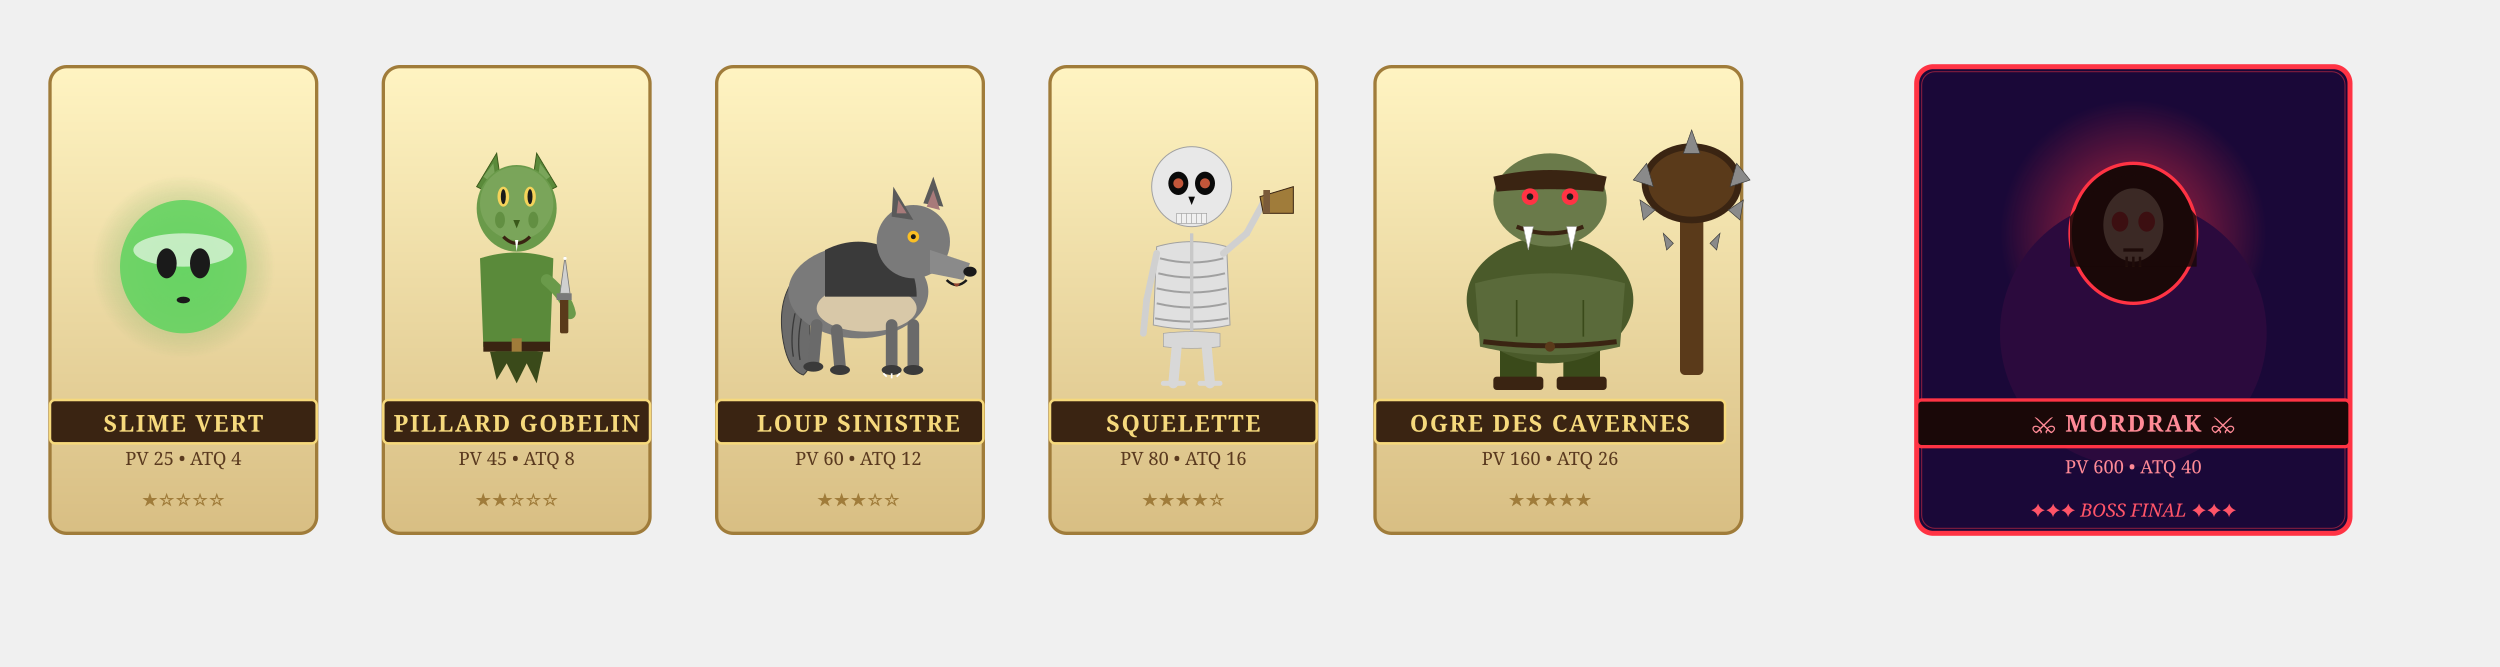
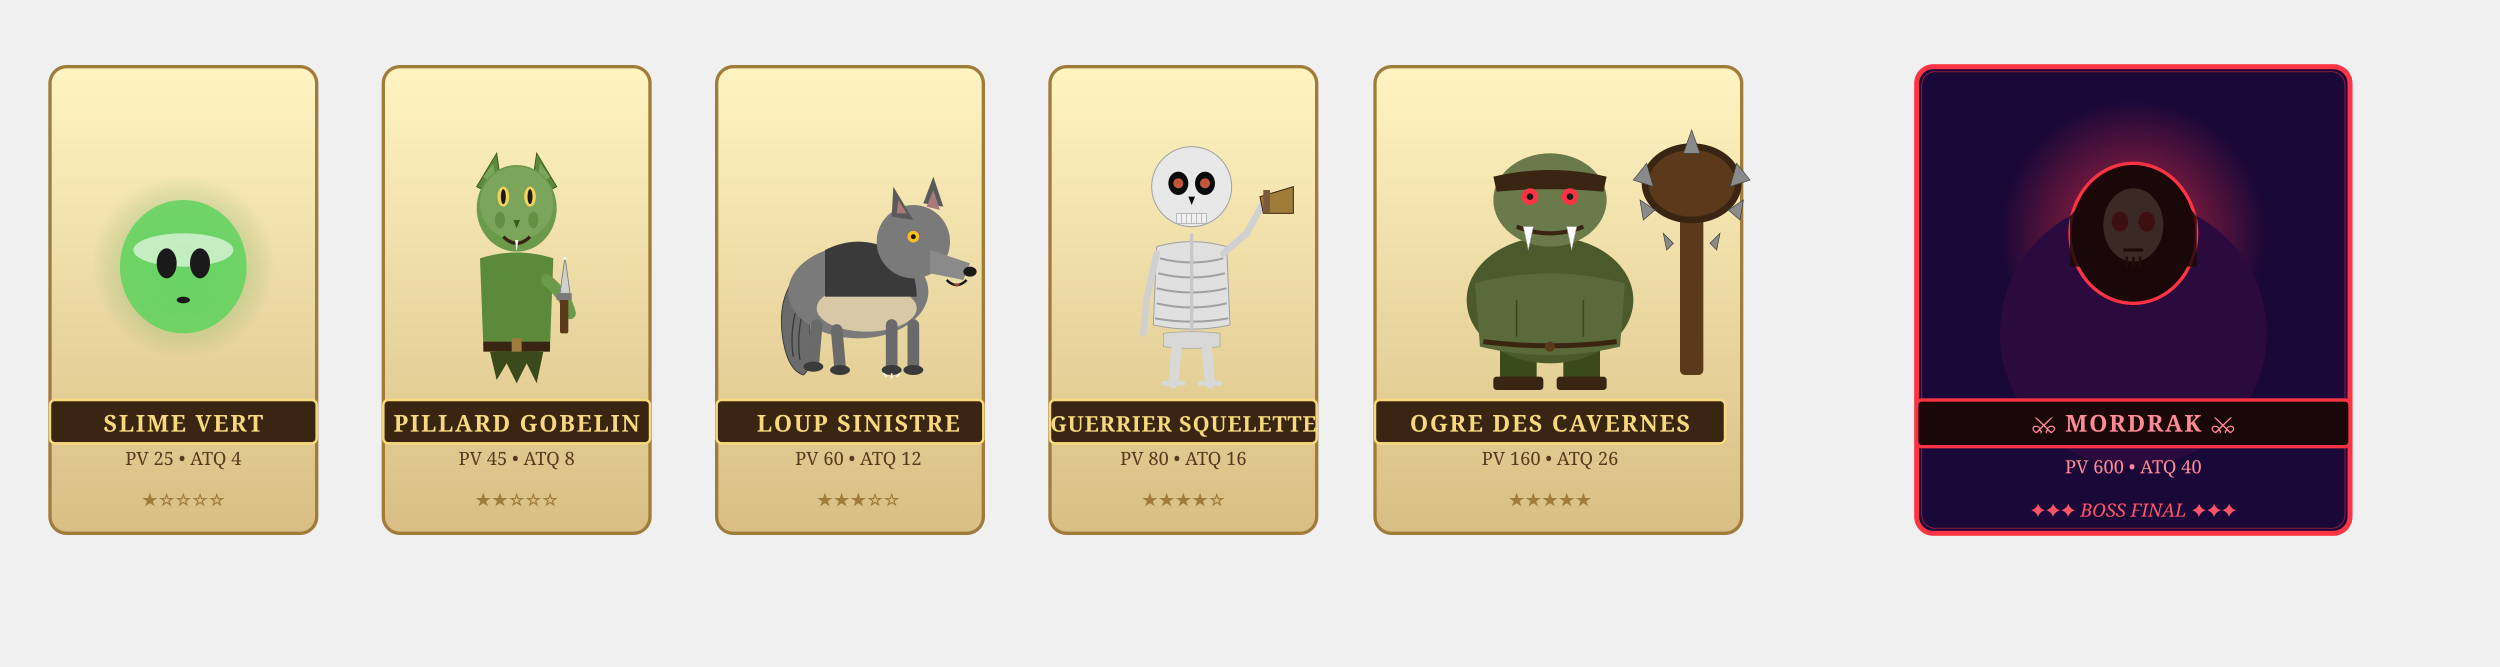
<svg xmlns="http://www.w3.org/2000/svg" viewBox="0 0 1500 400" width="100%" style="max-width:1100px">
  <defs>
    <linearGradient id="enemyCard" x1="0" y1="0" x2="0" y2="1">
      <stop offset="0%" stop-color="#fff4c2" />
      <stop offset="100%" stop-color="#d8be83" />
    </linearGradient>
    <radialGradient id="slimeGlow" cx="0.5" cy="0.5" r="0.5">
      <stop offset="0%" stop-color="#5fd35f" />
      <stop offset="100%" stop-color="#3a8a3a" stop-opacity="0" />
    </radialGradient>
    <radialGradient id="bossAuraCard" cx="0.5" cy="0.5" r="0.5">
      <stop offset="0%" stop-color="#ff3344" stop-opacity="0.7" />
      <stop offset="100%" stop-color="#ff3344" stop-opacity="0" />
    </radialGradient>
  </defs>
  <g transform="translate(80 60)">
    <rect x="-50" y="-20" width="160" height="280" rx="10" fill="url(#enemyCard)" stroke="#a07c3a" stroke-width="2">
      <animate attributeName="stroke-opacity" values="0.55;1;0.55" dur="3.6s" begin="0s" repeatCount="indefinite" />
    </rect>
    <circle r="55" cx="30" cy="100" fill="url(#slimeGlow)" opacity="0.6">
      <animate attributeName="r" values="50;60;50" dur="2s" repeatCount="indefinite" />
    </circle>
    <ellipse cx="30" cy="100" rx="38" ry="40" fill="#5fd35f" opacity="0.85" />
    <ellipse cx="30" cy="90" rx="30" ry="10" fill="#fff" opacity="0.6" />
    <ellipse cx="20" cy="98" rx="6" ry="9" fill="#1a1a1a" />
    <ellipse cx="40" cy="98" rx="6" ry="9" fill="#1a1a1a" />
    <ellipse cx="30" cy="120" rx="4" ry="2" fill="#1a1a1a" />
    <rect x="-50" y="180" width="160" height="26" fill="#3a2412" stroke="#f6d97c" stroke-width="1.5" rx="3">
      <animate attributeName="fill-opacity" values="0;1" dur="1.6s" begin="0.2s" fill="freeze" />
    </rect>
    <text x="30" y="199" text-anchor="middle" font-family="Georgia, serif" font-size="14" font-weight="bold" fill="#f6d97c" letter-spacing="1">SLIME VERT</text>
    <text x="30" y="219" text-anchor="middle" font-family="Georgia, serif" font-size="11" fill="#5a3a1f">PV 25 • ATQ 4</text>
    <text x="30" y="243" text-anchor="middle" font-family="Georgia, serif" font-size="10" font-style="italic" fill="#a07c3a">★☆☆☆☆</text>
  </g>
  <g transform="translate(280 60)">
    <rect x="-50" y="-20" width="160" height="280" rx="10" fill="url(#enemyCard)" stroke="#a07c3a" stroke-width="2">
      <animate attributeName="stroke-opacity" values="0.55;1;0.55" dur="3.6s" begin="0.3s" repeatCount="indefinite" />
    </rect>
    <polygon points="6,52 18,32 22,60" fill="#5a8a3a" stroke="#3a5a1a" stroke-width="0.6" />
    <polygon points="54,52 42,32 38,60" fill="#5a8a3a" stroke="#3a5a1a" stroke-width="0.6" />
    <polygon points="10,46 16,38 18,52" fill="#7aa55a" />
    <polygon points="50,46 44,38 42,52" fill="#7aa55a" />
    <ellipse cx="30" cy="65" rx="24" ry="26" fill="#6a9a4a" />
    <ellipse cx="30" cy="62" rx="22" ry="22" fill="#7aa55a" />
    <ellipse cx="20" cy="72" rx="3" ry="5" fill="#4a7a2a" opacity="0.5" />
    <ellipse cx="40" cy="72" rx="3" ry="5" fill="#4a7a2a" opacity="0.5" />
    <ellipse cx="22" cy="58" rx="3.5" ry="6" fill="#f4d35a" />
    <ellipse cx="22" cy="58" rx="1.5" ry="4.5" fill="#1a1a1a" />
    <ellipse cx="38" cy="58" rx="3.5" ry="6" fill="#f4d35a" />
    <ellipse cx="38" cy="58" rx="1.5" ry="4.5" fill="#1a1a1a" />
    <polygon points="28,72 32,72 30,77" fill="#3a5a1a" />
    <path d="M22,82 Q30,90 38,82" fill="none" stroke="#3a2412" stroke-width="2" />
    <polygon points="29,84 31,84 30,91" fill="#fff" />
    <path d="M8,95 Q30,88 52,95 L50,148 Q30,158 10,148 Z" fill="#5a8a3a" />
    <rect x="10" y="145" width="40" height="6" fill="#3a2412" />
    <rect x="27" y="143" width="6" height="10" fill="#a07c3a" />
    <path d="M14,151 L18,168 L24,158 L30,170 L36,158 L42,170 L46,151 Z" fill="#3a4a1a" />
    <path d="M48,108 Q60,118 62,128" fill="none" stroke="#6a9a4a" stroke-width="7" stroke-linecap="round" />
    <rect x="56" y="118" width="5" height="22" fill="#5a3a1a" rx="1" />
    <rect x="54" y="116" width="9" height="4" fill="#7a7a7a" />
    <polygon points="56,116 62,116 59,94" fill="#d0d0d0" stroke="#7a7a7a" stroke-width="0.5" />
    <circle cx="59" cy="95" r="1" fill="#fff" />
    <rect x="-50" y="180" width="160" height="26" fill="#3a2412" stroke="#f6d97c" stroke-width="1.5" rx="3">
      <animate attributeName="fill-opacity" values="0;1" dur="1.6s" begin="0.4s" fill="freeze" />
    </rect>
    <text x="30" y="199" text-anchor="middle" font-family="Georgia, serif" font-size="14" font-weight="bold" fill="#f6d97c" letter-spacing="1">PILLARD GOBELIN</text>
    <text x="30" y="219" text-anchor="middle" font-family="Georgia, serif" font-size="11" fill="#5a3a1f">PV 45 • ATQ 8</text>
    <text x="30" y="243" text-anchor="middle" font-family="Georgia, serif" font-size="10" font-style="italic" fill="#a07c3a">★★☆☆☆</text>
  </g>
  <g transform="translate(480 60)">
    <rect x="-50" y="-20" width="160" height="280" rx="10" fill="url(#enemyCard)" stroke="#a07c3a" stroke-width="2">
      <animate attributeName="stroke-opacity" values="0.55;1;0.55" dur="3.6s" begin="0.6s" repeatCount="indefinite" />
    </rect>
    <path d="M-4,108 Q-14,122 -10,145 Q-7,162 2,165 Q10,158 6,140 Q6,124 4,112 Z" fill="#6b6b6b" stroke="#3a3a3a" stroke-width="0.6" />
    <path d="M-3,128 Q-6,142 -4,154" fill="none" stroke="#3a3a3a" stroke-width="0.8" />
    <path d="M1,130 Q-2,144 0,156" fill="none" stroke="#3a3a3a" stroke-width="0.8" />
    <ellipse cx="35" cy="115" rx="42" ry="28" fill="#7a7a7a" />
    <ellipse cx="40" cy="125" rx="30" ry="14" fill="#d8c8a8" />
    <path d="M15,90 Q35,80 55,90 Q70,98 70,118 L15,118 Z" fill="#3a3a3a" />
    <ellipse cx="68" cy="85" rx="22" ry="22" fill="#7a7a7a" />
    <polygon points="78,90 102,98 98,108 78,104" fill="#8a8a8a" />
    <ellipse cx="102" cy="103" rx="4" ry="3" fill="#1a1a1a" />
    <path d="M88,108 Q94,114 100,108" fill="none" stroke="#1a1a1a" stroke-width="1.5" />
    <path d="M92,110 Q94,114 96,110" fill="#c2563a" opacity="0.7" />
    <polygon points="55,70 56,52 68,72" fill="#5a5a5a" />
    <polygon points="58,68 59,60 64,68" fill="#a87a7a" />
    <polygon points="74,62 80,46 86,64" fill="#5a5a5a" />
    <polygon points="76,64 80,54 84,66" fill="#a87a7a" />
    <circle cx="68" cy="82" r="3.5" fill="#fbbf24">
      <animate attributeName="opacity" values="0.6;1;0.6" dur="1.6s" repeatCount="indefinite" />
    </circle>
    <circle cx="68" cy="82" r="1.5" fill="#1a1a1a" />
    <line x1="55" y1="135" x2="55" y2="160" stroke="#6a6a6a" stroke-width="7" stroke-linecap="round" />
    <line x1="68" y1="135" x2="68" y2="160" stroke="#6a6a6a" stroke-width="7" stroke-linecap="round" />
    <line x1="10" y1="135" x2="8" y2="158" stroke="#6a6a6a" stroke-width="7" stroke-linecap="round" />
    <line x1="22" y1="138" x2="24" y2="160" stroke="#6a6a6a" stroke-width="7" stroke-linecap="round" />
    <ellipse cx="55" cy="162" rx="6" ry="3" fill="#3a3a3a" />
    <ellipse cx="68" cy="162" rx="6" ry="3" fill="#3a3a3a" />
    <ellipse cx="8" cy="160" rx="6" ry="3" fill="#3a3a3a" />
    <ellipse cx="24" cy="162" rx="6" ry="3" fill="#3a3a3a" />
    <line x1="50" y1="164" x2="52" y2="166" stroke="#fff" stroke-width="1" />
    <line x1="55" y1="164" x2="55" y2="167" stroke="#fff" stroke-width="1" />
    <line x1="60" y1="164" x2="58" y2="166" stroke="#fff" stroke-width="1" />
    <rect x="-50" y="180" width="160" height="26" fill="#3a2412" stroke="#f6d97c" stroke-width="1.5" rx="3">
      <animate attributeName="fill-opacity" values="0;1" dur="1.6s" begin="0.6s" fill="freeze" />
    </rect>
    <text x="35" y="199" text-anchor="middle" font-family="Georgia, serif" font-size="14" font-weight="bold" fill="#f6d97c" letter-spacing="1">LOUP SINISTRE</text>
    <text x="35" y="219" text-anchor="middle" font-family="Georgia, serif" font-size="11" fill="#5a3a1f">PV 60 • ATQ 12</text>
    <text x="35" y="243" text-anchor="middle" font-family="Georgia, serif" font-size="10" font-style="italic" fill="#a07c3a">★★★☆☆</text>
  </g>
  <g transform="translate(680 60)">
    <rect x="-50" y="-20" width="160" height="280" rx="10" fill="url(#enemyCard)" stroke="#a07c3a" stroke-width="2">
      <animate attributeName="stroke-opacity" values="0.55;1;0.55" dur="3.6s" begin="0.9s" repeatCount="indefinite" />
    </rect>
    <ellipse cx="35" cy="52" rx="24" ry="24" fill="#e8e8e8" stroke="#a0a0a0" stroke-width="0.6" />
    <ellipse cx="27" cy="50" rx="6" ry="7" fill="#0a0a0a" />
    <ellipse cx="43" cy="50" rx="6" ry="7" fill="#0a0a0a" />
    <circle cx="27" cy="50" r="3" fill="#c2563a">
      <animate attributeName="opacity" values="0.5;1;0.5" dur="1.4s" repeatCount="indefinite" />
    </circle>
    <circle cx="43" cy="50" r="3" fill="#c2563a">
      <animate attributeName="opacity" values="0.5;1;0.5" dur="1.4s" begin="0.3s" repeatCount="indefinite" />
    </circle>
    <polygon points="33,58 37,58 35,63" fill="#0a0a0a" />
    <rect x="26" y="68" width="18" height="6" fill="#f0f0f0" stroke="#a0a0a0" stroke-width="0.4" />
    <line x1="29" y1="68" x2="29" y2="74" stroke="#a0a0a0" stroke-width="0.4" />
    <line x1="32" y1="68" x2="32" y2="74" stroke="#a0a0a0" stroke-width="0.4" />
    <line x1="35" y1="68" x2="35" y2="74" stroke="#a0a0a0" stroke-width="0.4" />
    <line x1="38" y1="68" x2="38" y2="74" stroke="#a0a0a0" stroke-width="0.4" />
    <line x1="41" y1="68" x2="41" y2="74" stroke="#a0a0a0" stroke-width="0.4" />
    <path d="M14,88 Q35,82 56,88 L58,135 Q35,140 12,135 Z" fill="#e0e0e0" stroke="#a0a0a0" stroke-width="0.6" />
    <path d="M16,95 Q35,100 54,95" fill="none" stroke="#a0a0a0" stroke-width="1.2" />
    <path d="M15,104 Q35,109 55,104" fill="none" stroke="#a0a0a0" stroke-width="1.2" />
    <path d="M14,113 Q35,118 56,113" fill="none" stroke="#a0a0a0" stroke-width="1.2" />
    <path d="M14,122 Q35,127 56,122" fill="none" stroke="#a0a0a0" stroke-width="1.2" />
    <path d="M13,131 Q35,135 57,131" fill="none" stroke="#a0a0a0" stroke-width="1.2" />
    <line x1="35" y1="80" x2="35" y2="140" stroke="#c8c8c8" stroke-width="2" />
    <line x1="54" y1="92" x2="68" y2="80" stroke="#d0d0d0" stroke-width="4" stroke-linecap="round" />
    <line x1="68" y1="80" x2="80" y2="58" stroke="#d0d0d0" stroke-width="4" stroke-linecap="round" />
    <line x1="14" y1="92" x2="8" y2="120" stroke="#d0d0d0" stroke-width="4" stroke-linecap="round" />
    <line x1="8" y1="120" x2="6" y2="140" stroke="#d0d0d0" stroke-width="4" stroke-linecap="round" />
    <path d="M18,140 Q35,138 52,140 L52,148 Q35,150 18,148 Z" fill="#d8d8d8" stroke="#a0a0a0" stroke-width="0.4" />
    <line x1="26" y1="148" x2="24" y2="170" stroke="#d8d8d8" stroke-width="6" stroke-linecap="round" />
    <line x1="44" y1="148" x2="46" y2="170" stroke="#d8d8d8" stroke-width="6" stroke-linecap="round" />
    <line x1="18" y1="170" x2="30" y2="170" stroke="#d8d8d8" stroke-width="3" stroke-linecap="round" />
    <line x1="40" y1="170" x2="52" y2="170" stroke="#d8d8d8" stroke-width="3" stroke-linecap="round" />
    <path d="M76,58 L96,52 L96,68 L78,68 Z" fill="#a07c3a" stroke="#3a2412" stroke-width="0.6" />
    <rect x="78" y="54" width="4" height="14" fill="#7a5a3a" />
    <rect x="-50" y="180" width="160" height="26" fill="#3a2412" stroke="#f6d97c" stroke-width="1.5" rx="3">
      <animate attributeName="fill-opacity" values="0;1" dur="1.6s" begin="0.8s" fill="freeze" />
    </rect>
-     <text x="30" y="199" text-anchor="middle" font-family="Georgia, serif" font-size="14" font-weight="bold" fill="#f6d97c" letter-spacing="1">SQUELETTE</text>
+     <text x="30" y="199" text-anchor="middle" font-family="Georgia, serif" font-size="13" font-weight="bold" fill="#f6d97c" letter-spacing="0.5">GUERRIER SQUELETTE</text>
    <text x="30" y="219" text-anchor="middle" font-family="Georgia, serif" font-size="11" fill="#5a3a1f">PV 80 • ATQ 16</text>
    <text x="30" y="243" text-anchor="middle" font-family="Georgia, serif" font-size="10" font-style="italic" fill="#a07c3a">★★★★☆</text>
  </g>
  <g transform="translate(880 60)">
    <rect x="-55" y="-20" width="220" height="280" rx="10" fill="url(#enemyCard)" stroke="#a07c3a" stroke-width="2">
      <animate attributeName="stroke-opacity" values="0.55;1;0.55" dur="3.6s" begin="1.2s" repeatCount="indefinite" />
    </rect>
    <rect x="128" y="40" width="14" height="125" fill="#5a3a1a" rx="3" />
    <ellipse cx="135" cy="50" rx="30" ry="24" fill="#3a2412" />
    <ellipse cx="135" cy="50" rx="26" ry="20" fill="#5a3a1a" />
    <polygon points="135,18 130,32 140,32" fill="#8a8a8a" stroke="#3a3a3a" stroke-width="0.4" />
    <polygon points="108,38 112,52 100,48" fill="#8a8a8a" stroke="#3a3a3a" stroke-width="0.4" />
    <polygon points="162,38 158,52 170,48" fill="#8a8a8a" stroke="#3a3a3a" stroke-width="0.4" />
    <polygon points="104,60 113,66 106,72" fill="#8a8a8a" stroke="#3a3a3a" stroke-width="0.4" />
    <polygon points="166,60 157,66 164,72" fill="#8a8a8a" stroke="#3a3a3a" stroke-width="0.4" />
    <polygon points="118,80 124,86 120,90" fill="#8a8a8a" stroke="#3a3a3a" stroke-width="0.4" />
    <polygon points="152,80 146,86 150,90" fill="#8a8a8a" stroke="#3a3a3a" stroke-width="0.4" />
    <rect x="20" y="148" width="22" height="22" fill="#3a4a1a" />
    <rect x="58" y="148" width="22" height="22" fill="#3a4a1a" />
    <rect x="16" y="166" width="30" height="8" fill="#3a2412" rx="2" />
    <rect x="54" y="166" width="30" height="8" fill="#3a2412" rx="2" />
    <ellipse cx="50" cy="120" rx="50" ry="38" fill="#4a5a2a" />
    <path d="M5,110 Q50,98 95,110 L92,148 Q50,158 8,148 Z" fill="#5a6a3a" />
    <path d="M10,145 Q50,150 90,145" fill="none" stroke="#3a2412" stroke-width="3" />
    <circle cx="50" cy="148" r="3" fill="#5a3a1a" />
    <ellipse cx="50" cy="60" rx="34" ry="28" fill="#6a7a4a" />
    <path d="M16,46 Q50,38 84,46 L82,55 Q50,52 18,55 Z" fill="#3a2412" />
    <circle cx="38" cy="58" r="5" fill="#ff3344">
      <animate attributeName="opacity" values="0.5;1;0.5" dur="1.2s" repeatCount="indefinite" />
    </circle>
    <circle cx="62" cy="58" r="5" fill="#ff3344">
      <animate attributeName="opacity" values="0.5;1;0.5" dur="1.2s" begin="0.3s" repeatCount="indefinite" />
    </circle>
    <circle cx="38" cy="58" r="2" fill="#1a1a1a" />
    <circle cx="62" cy="58" r="2" fill="#1a1a1a" />
    <path d="M30,76 Q50,84 70,76" fill="none" stroke="#3a2412" stroke-width="2.5" />
    <polygon points="34,76 40,76 37,90" fill="#fff" stroke="#a0a0a0" stroke-width="0.3" />
    <polygon points="60,76 66,76 63,90" fill="#fff" stroke="#a0a0a0" stroke-width="0.3" />
    <line x1="30" y1="120" x2="30" y2="142" stroke="#3a4a1a" stroke-width="1" />
    <line x1="70" y1="120" x2="70" y2="142" stroke="#3a4a1a" stroke-width="1" />
    <rect x="-55" y="180" width="210" height="26" fill="#3a2412" stroke="#f6d97c" stroke-width="1.5" rx="3">
      <animate attributeName="fill-opacity" values="0;1" dur="1.6s" begin="1.0s" fill="freeze" />
    </rect>
    <text x="50" y="199" text-anchor="middle" font-family="Georgia, serif" font-size="14" font-weight="bold" fill="#f6d97c" letter-spacing="1">OGRE DES CAVERNES</text>
    <text x="50" y="219" text-anchor="middle" font-family="Georgia, serif" font-size="11" fill="#5a3a1f">PV 160 • ATQ 26</text>
    <text x="50" y="243" text-anchor="middle" font-family="Georgia, serif" font-size="10" font-style="italic" fill="#a07c3a">★★★★★</text>
  </g>
  <g transform="translate(1180 60)">
    <rect x="-30" y="-20" width="260" height="280" rx="10" fill="#1a0838" stroke="#ff3344" stroke-width="3">
      <animate attributeName="stroke-opacity" values="0.55;1;0.55" dur="2.4s" begin="0s" repeatCount="indefinite" />
    </rect>
    <rect x="-27" y="-17" width="254" height="274" rx="8" fill="none" stroke="#ff3344" stroke-width="0.6" opacity="0.5" />
    <circle cx="100" cy="80" r="80" fill="url(#bossAuraCard)">
      <animate attributeName="r" values="70;88;70" dur="2.2s" repeatCount="indefinite" />
      <animate attributeName="opacity" values="0.5;1;0.5" dur="2.2s" repeatCount="indefinite" />
    </circle>
    <ellipse cx="100" cy="140" rx="80" ry="80" fill="#2b0a3d" />
    <ellipse cx="100" cy="80" rx="38" ry="42" fill="#1a0808" />
    <ellipse cx="100" cy="80" rx="38" ry="42" fill="none" stroke="#ff3344" stroke-width="2" />
    <ellipse cx="100" cy="75" rx="18" ry="22" fill="#f5e6c8" />
    <ellipse cx="92" cy="73" rx="5" ry="6" fill="#ff3344">
      <animate attributeName="opacity" values="0.5;1;0.5" dur="1.1s" repeatCount="indefinite" />
    </ellipse>
    <ellipse cx="108" cy="73" rx="5" ry="6" fill="#ff3344">
      <animate attributeName="opacity" values="0.5;1;0.5" dur="1.1s" begin="0.3s" repeatCount="indefinite" />
    </ellipse>
    <path d="M94,90 L106,90" stroke="#3a2412" stroke-width="2" />
    <path d="M96,94 L96,100 M100,94 L100,100 M104,94 L104,100" stroke="#3a2412" stroke-width="1.5" />
    <path d="M62,70 Q100,20 138,70 L138,100 L62,100 Z" fill="#1a0808" opacity="0.85" />
    <rect x="-30" y="180" width="260" height="28" fill="#1a0808" stroke="#ff3344" stroke-width="2" rx="3">
      <animate attributeName="fill-opacity" values="0;1" dur="1.6s" begin="0.3s" fill="freeze" />
    </rect>
    <text x="100" y="199" text-anchor="middle" font-family="Georgia, serif" font-size="14" font-weight="bold" fill="#ff8a96" letter-spacing="1">⚔ MORDRAK ⚔</text>
    <text x="100" y="224" text-anchor="middle" font-family="Georgia, serif" font-size="11" fill="#ff8a96">PV 600 • ATQ 40</text>
    <text x="100" y="250" text-anchor="middle" font-family="Georgia, serif" font-size="11" font-style="italic" fill="#ff5468">✦✦✦ BOSS FINAL ✦✦✦</text>
  </g>
</svg>
